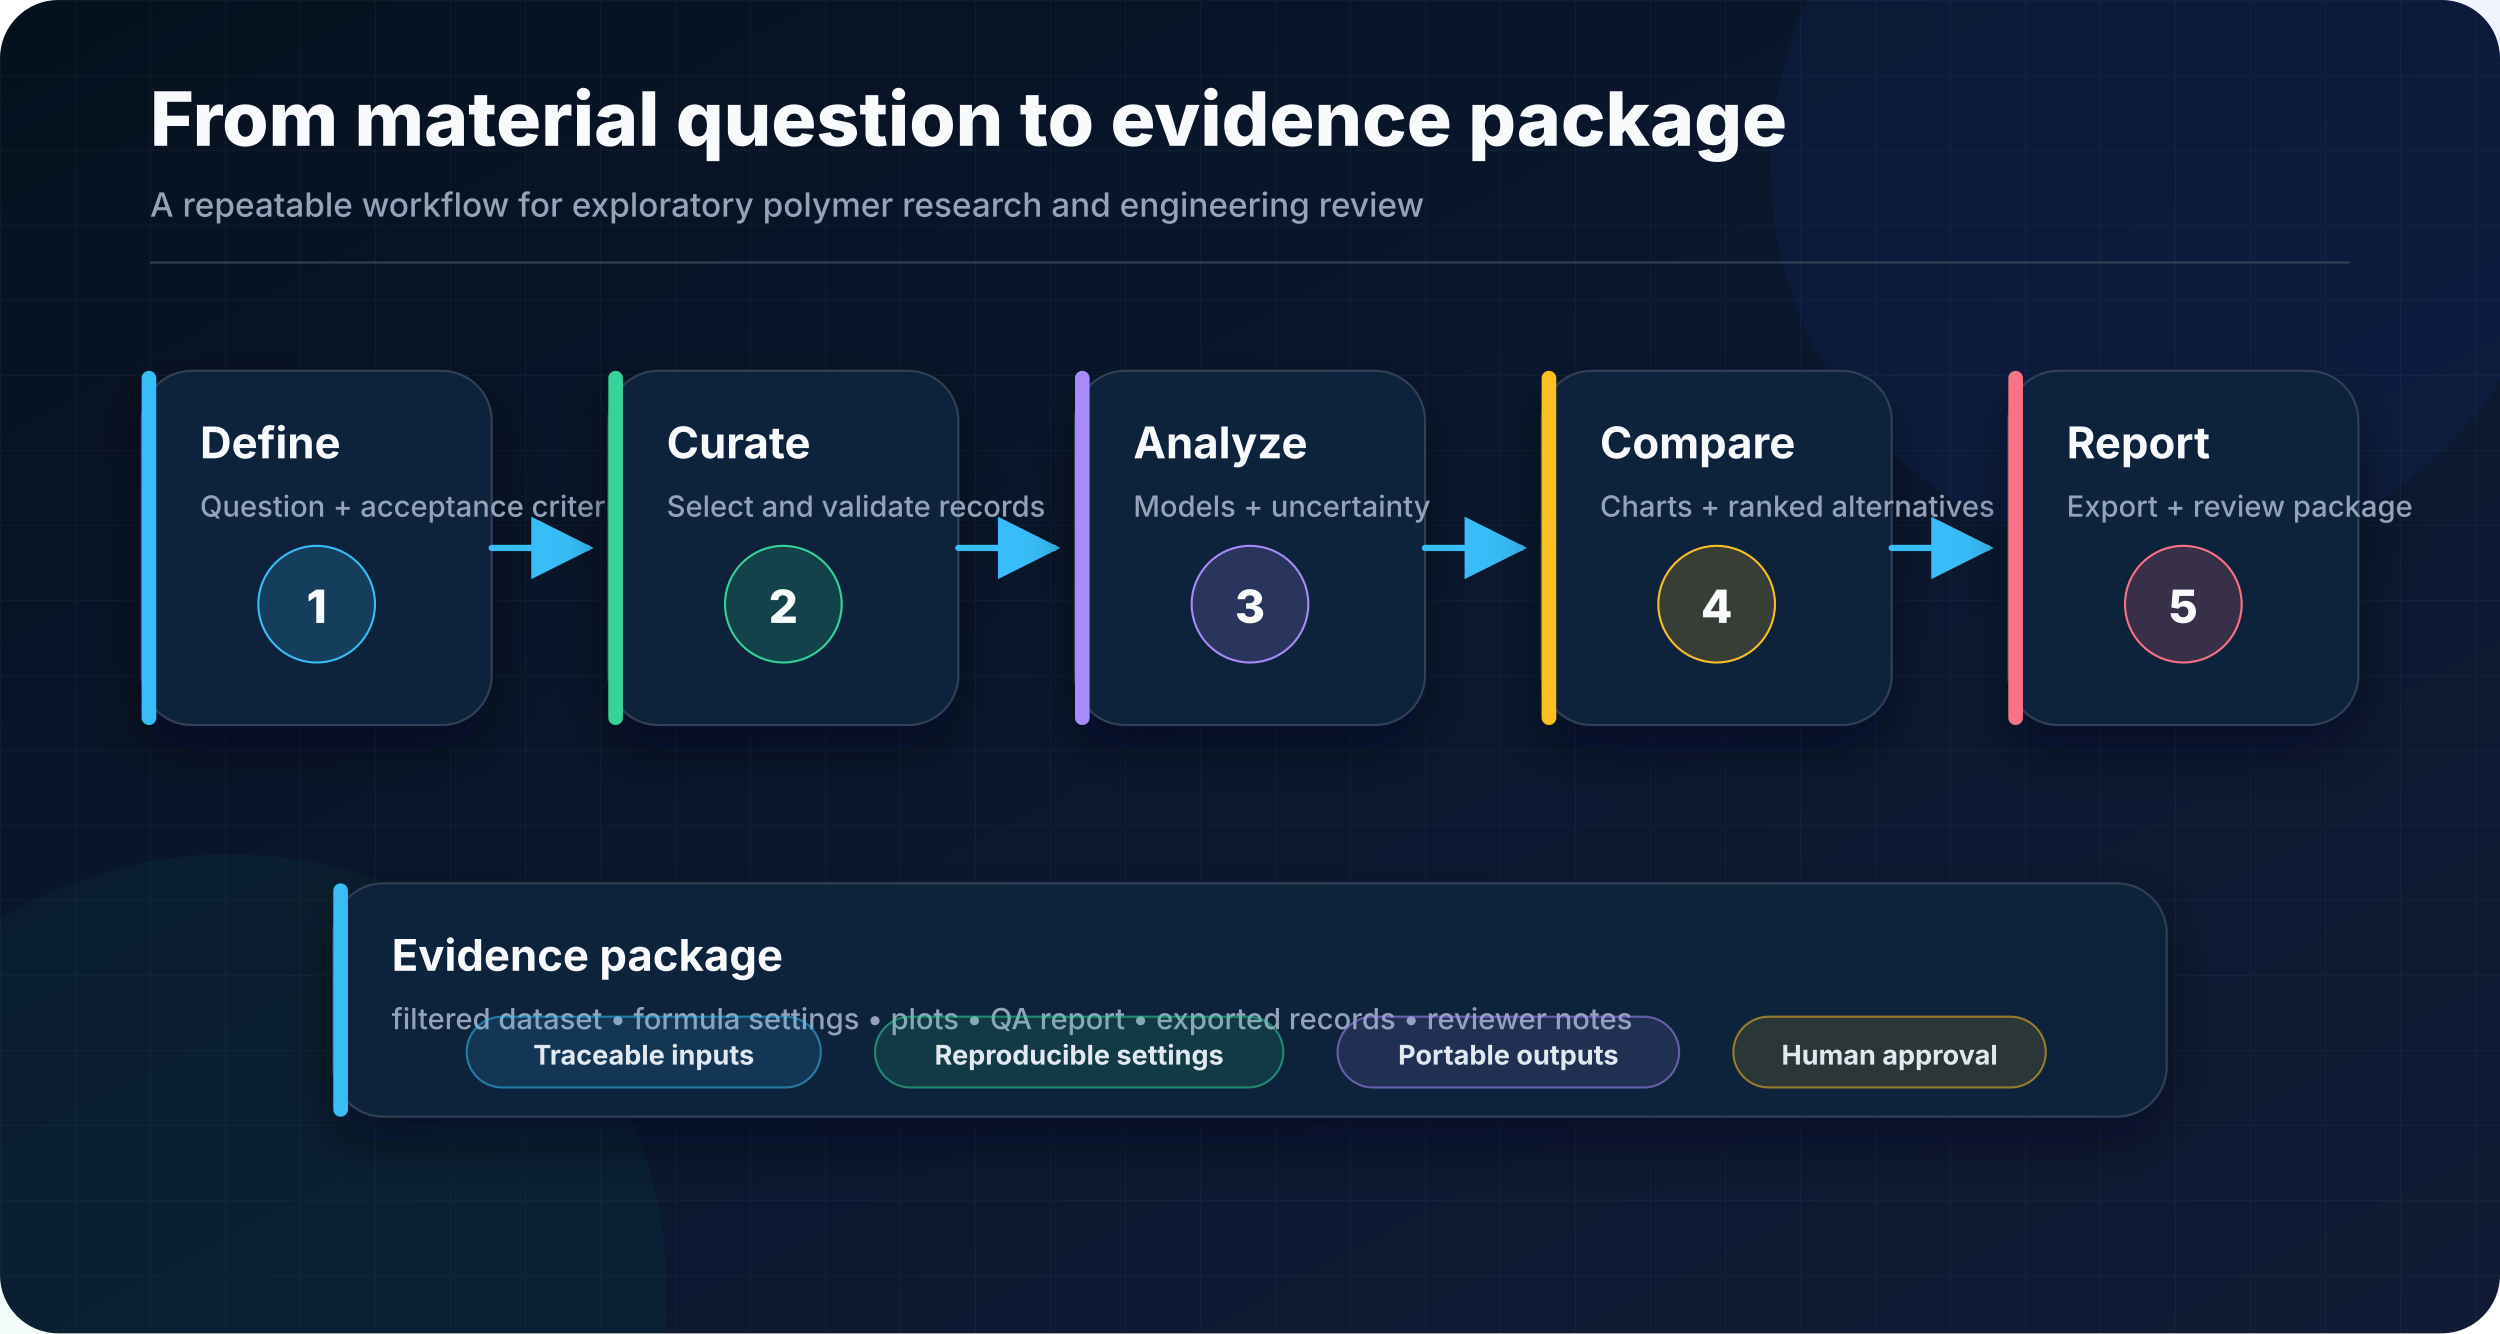
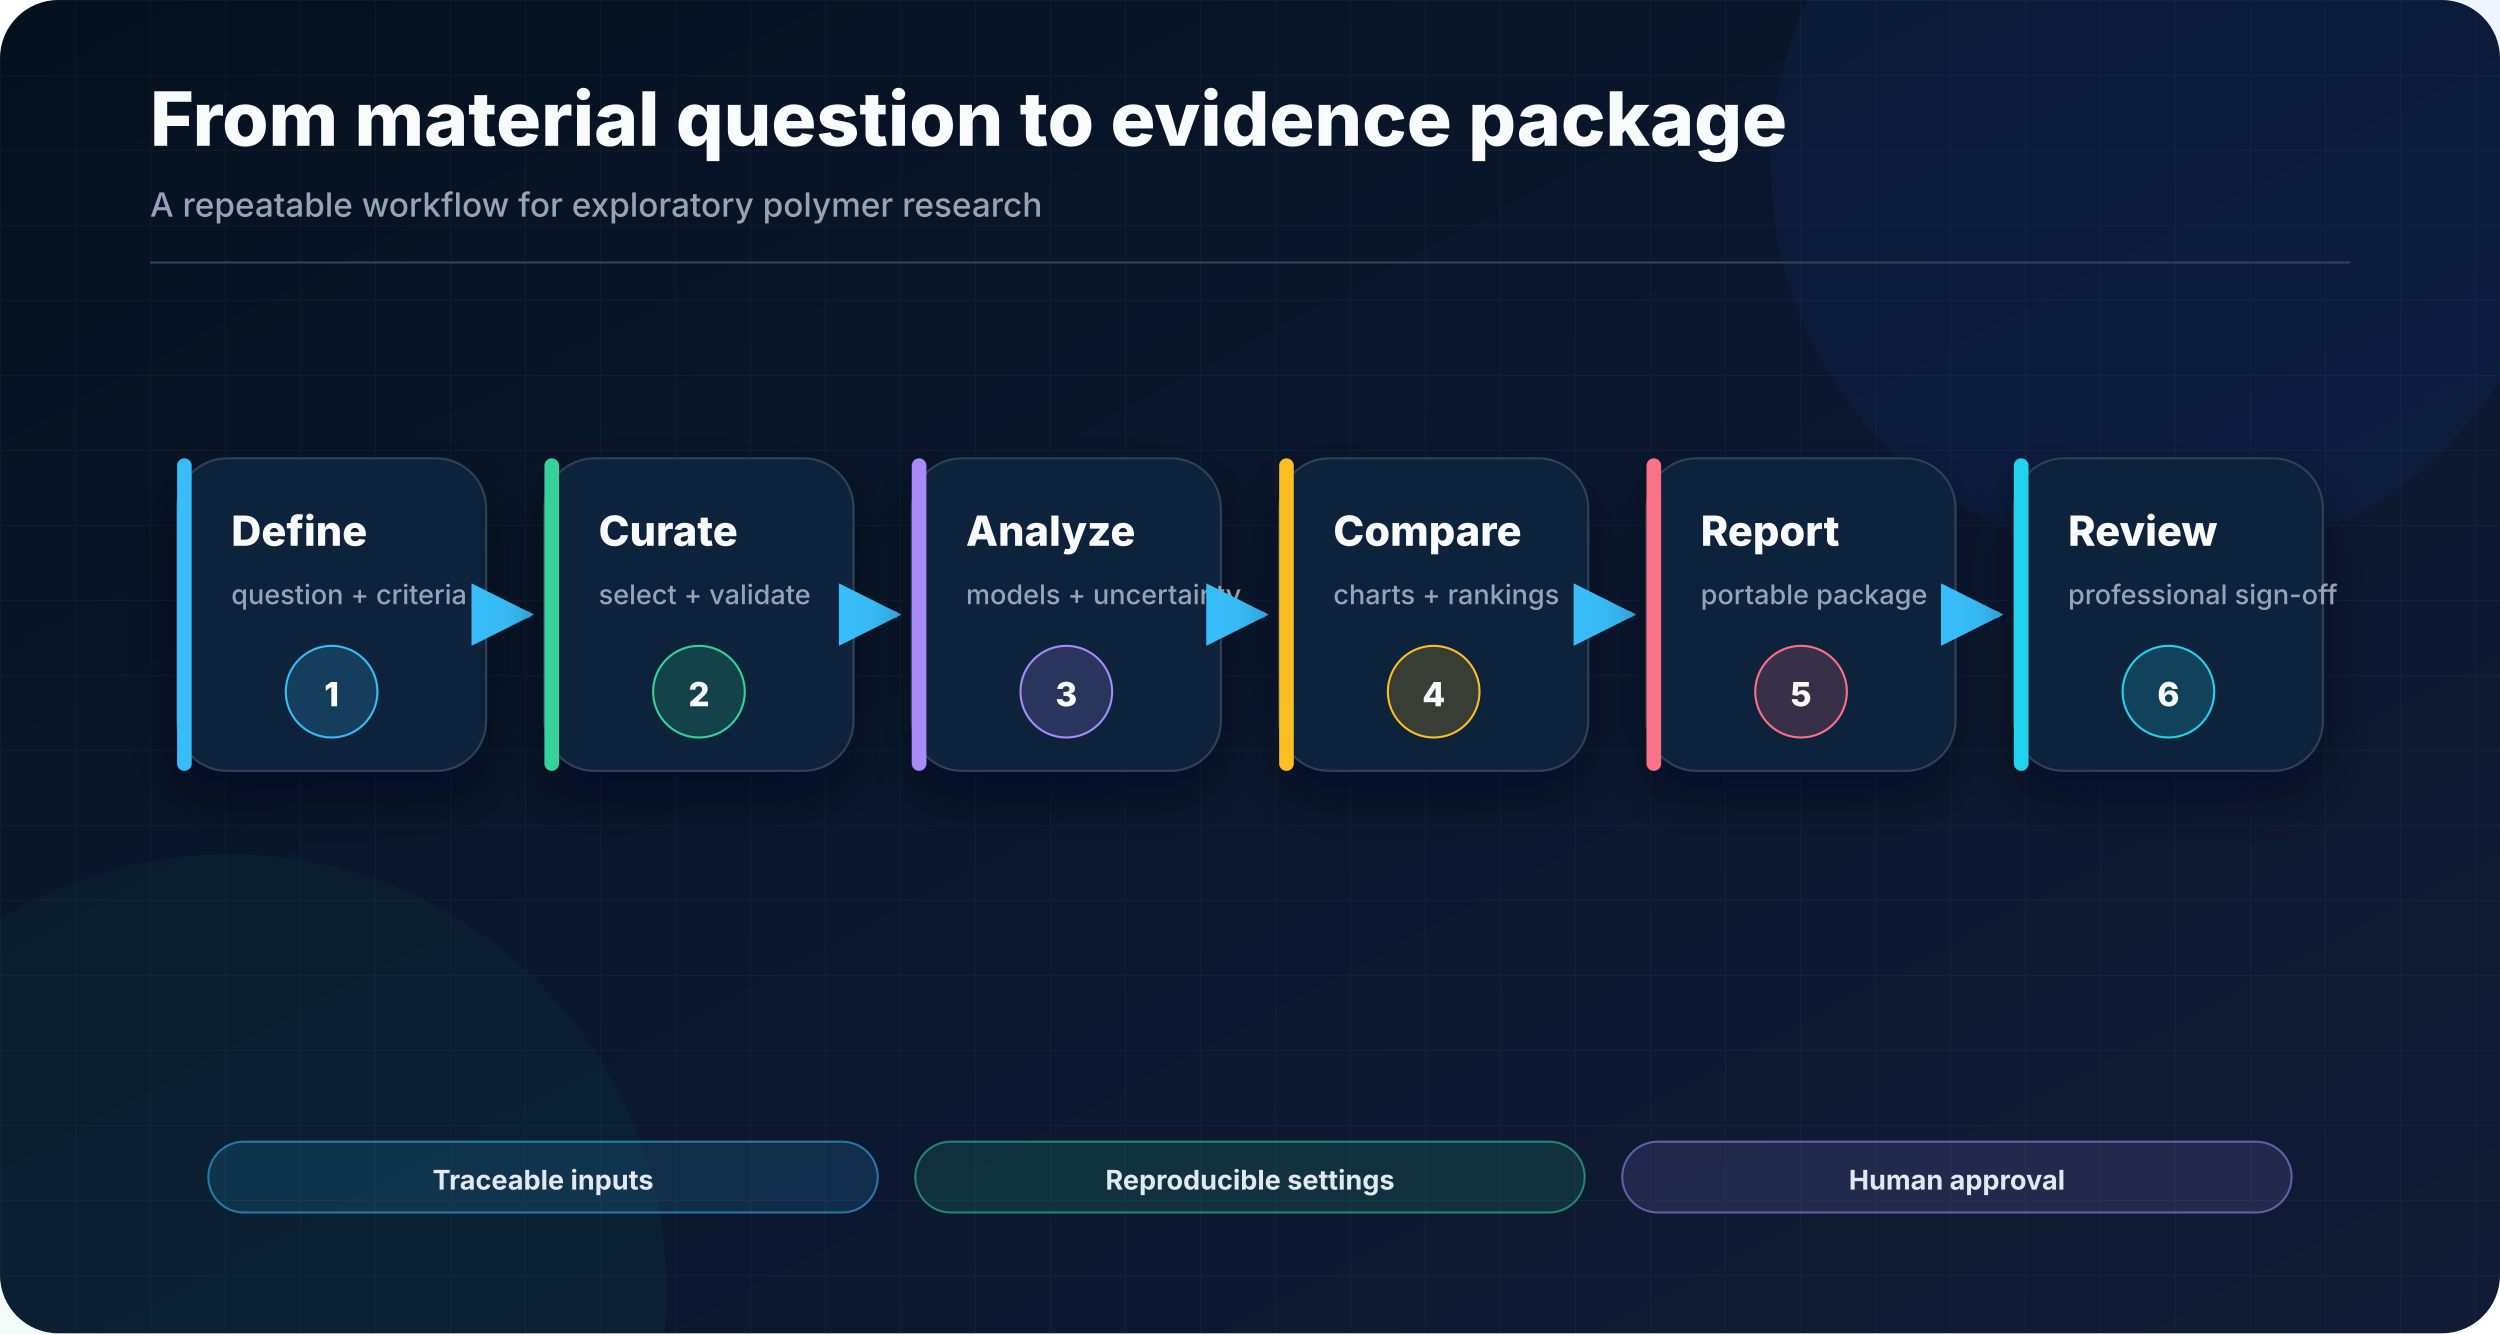
<svg xmlns="http://www.w3.org/2000/svg" width="1200" height="640" viewBox="0 0 1200 640" role="img" aria-labelledby="research-title research-title-desc">
  <defs>
    <linearGradient id="bg" x1="0" y1="0" x2="1" y2="1">
      <stop offset="0" stop-color="#06111f" />
-       <stop offset="0.55" stop-color="#0b1830" />
+       <stop offset=".56" stop-color="#0b1830" />
      <stop offset="1" stop-color="#111b35" />
    </linearGradient>
    <linearGradient id="cyan" x1="0" y1="0" x2="1" y2="1">
      <stop offset="0" stop-color="#22d3ee" />
      <stop offset="1" stop-color="#2563eb" />
    </linearGradient>
    <linearGradient id="emerald" x1="0" y1="0" x2="1" y2="1">
      <stop offset="0" stop-color="#34d399" />
      <stop offset="1" stop-color="#059669" />
    </linearGradient>
-     <linearGradient id="violet" x1="0" y1="0" x2="1" y2="1">
-       <stop offset="0" stop-color="#c084fc" />
-       <stop offset="1" stop-color="#7c3aed" />
-     </linearGradient>
-     <linearGradient id="amber" x1="0" y1="0" x2="1" y2="1">
-       <stop offset="0" stop-color="#fbbf24" />
-       <stop offset="1" stop-color="#f97316" />
-     </linearGradient>
-     <filter id="glow" x="-40%" y="-40%" width="180%" height="180%">
+     <filter id="shadow" x="-25%" y="-25%" width="150%" height="170%">
+       <feDropShadow dx="0" dy="12" stdDeviation="12" flood-color="#020617" flood-opacity=".46" />
+     </filter>
+     <filter id="glow" x="-50%" y="-50%" width="200%" height="200%">
      <feGaussianBlur stdDeviation="7" result="blur" />
      <feMerge>
        <feMergeNode in="blur" />
        <feMergeNode in="SourceGraphic" />
      </feMerge>
    </filter>
-     <filter id="shadow" x="-20%" y="-20%" width="140%" height="160%">
-       <feDropShadow dx="0" dy="12" stdDeviation="12" flood-color="#020617" flood-opacity=".45" />
-     </filter>
    <pattern id="grid" width="36" height="36" patternUnits="userSpaceOnUse">
-       <path d="M36 0H0V36" fill="none" stroke="#94a3b8" stroke-opacity=".055" stroke-width="1" />
+       <path d="M36 0H0V36" fill="none" stroke="#94a3b8" stroke-opacity=".055" />
    </pattern>
-     <marker id="arrow-cyan" markerWidth="10" markerHeight="10" refX="9" refY="5" orient="auto">
+     <marker id="arrow" markerWidth="10" markerHeight="10" refX="9" refY="5" orient="auto">
      <path d="M0 0L10 5L0 10Z" fill="#38bdf8" />
    </marker>
    <marker id="arrow-muted" markerWidth="10" markerHeight="10" refX="9" refY="5" orient="auto">
      <path d="M0 0L10 5L0 10Z" fill="#64748b" />
    </marker>
  </defs>
  <rect width="1200" height="640" rx="28" fill="url(#bg)" />
  <rect width="1200" height="640" rx="28" fill="url(#grid)" />
  <circle cx="1040" cy="80" r="190" fill="#2563eb" fill-opacity=".07" />
  <circle cx="110" cy="620" r="210" fill="#10b981" fill-opacity=".05" />
-   <text x="72" y="70" fill="#f8fafc" fill-opacity="1.0" font-family="Inter,Segoe UI,Arial,sans-serif" font-size="36" font-weight="800" text-anchor="start">From material question to evidence package</text>
-   <text x="72" y="104" fill="#94a3b8" fill-opacity="1.0" font-family="Inter,Segoe UI,Arial,sans-serif" font-size="16" font-weight="500" text-anchor="start">A repeatable workflow for exploratory polymer research and engineering review</text>
-   <path d="M72 126H1128" stroke="#334155" stroke-width="1" />
+   <text x="72" y="70" fill="#f8fafc" font-family="Inter,Segoe UI,Arial,sans-serif" font-size="36" font-weight="820" text-anchor="start">From material question to evidence package</text>
+   <text x="72" y="104" fill="#94a3b8" font-family="Inter,Segoe UI,Arial,sans-serif" font-size="16" font-weight="520" text-anchor="start">A repeatable workflow for exploratory polymer research</text>
+   <path d="M72 126H1128" stroke="#334155" />
  <g filter="url(#shadow)">
-     <rect x="68" y="178" width="168" height="170" rx="24" fill="#0f213b" stroke="#334155" />
-     <rect x="68" y="178" width="7" height="170" rx="3.5" fill="#38bdf8" />
-     <text x="96" y="220" fill="#f8fafc" fill-opacity="1.0" font-family="Inter,Segoe UI,Arial,sans-serif" font-size="21" font-weight="750" text-anchor="start">Define</text>
-     <text x="96" y="248" fill="#94a3b8" fill-opacity="1.0" font-family="Inter,Segoe UI,Arial,sans-serif" font-size="14" font-weight="500" text-anchor="start">Question + acceptance criteria</text>
+     <rect x="85.0" y="220" width="148.333" height="150" rx="24" fill="#0f213b" stroke="#334155" />
+     <rect x="85.0" y="220" width="7" height="150" rx="3.5" fill="#38bdf8" />
+     <text x="111.0" y="262" fill="#f8fafc" font-family="Inter,Segoe UI,Arial,sans-serif" font-size="20" font-weight="760" text-anchor="start">Define</text>
+     <text x="111.0" y="290" fill="#94a3b8" font-family="Inter,Segoe UI,Arial,sans-serif" font-size="13" font-weight="520" text-anchor="start">question + criteria</text>
  </g>
-   <circle cx="152" cy="290" r="28" fill="#38bdf8" fill-opacity=".18" stroke="#38bdf8" />
-   <text x="152" y="299" fill="#f8fafc" fill-opacity="1.0" font-family="Inter,Segoe UI,Arial,sans-serif" font-size="22" font-weight="800" text-anchor="middle">1</text>
-   <path d="M236 263L282 263" fill="none" stroke="#38bdf8" stroke-width="3" stroke-linecap="round" marker-end="url(#arrow-cyan)" />
+   <circle cx="159.167" cy="332" r="22" fill="#38bdf8" fill-opacity=".18" stroke="#38bdf8" />
+   <text x="159.167" y="339" fill="#f8fafc" font-family="Inter,Segoe UI,Arial,sans-serif" font-size="16" font-weight="800" text-anchor="middle">1</text>
+   <path d="M233.333 295L253.333 295" fill="none" stroke="#38bdf8" stroke-width="3" stroke-linecap="round" marker-end="url(#arrow)" />
  <g filter="url(#shadow)">
-     <rect x="292" y="178" width="168" height="170" rx="24" fill="#0f213b" stroke="#334155" />
-     <rect x="292" y="178" width="7" height="170" rx="3.5" fill="#34d399" />
-     <text x="320" y="220" fill="#f8fafc" fill-opacity="1.0" font-family="Inter,Segoe UI,Arial,sans-serif" font-size="21" font-weight="750" text-anchor="start">Curate</text>
-     <text x="320" y="248" fill="#94a3b8" fill-opacity="1.0" font-family="Inter,Segoe UI,Arial,sans-serif" font-size="14" font-weight="500" text-anchor="start">Select and validate records</text>
+     <rect x="261.333" y="220" width="148.333" height="150" rx="24" fill="#0f213b" stroke="#334155" />
+     <rect x="261.333" y="220" width="7" height="150" rx="3.5" fill="#34d399" />
+     <text x="287.333" y="262" fill="#f8fafc" font-family="Inter,Segoe UI,Arial,sans-serif" font-size="20" font-weight="760" text-anchor="start">Curate</text>
+     <text x="287.333" y="290" fill="#94a3b8" font-family="Inter,Segoe UI,Arial,sans-serif" font-size="13" font-weight="520" text-anchor="start">select + validate</text>
  </g>
-   <circle cx="376" cy="290" r="28" fill="#34d399" fill-opacity=".18" stroke="#34d399" />
-   <text x="376" y="299" fill="#f8fafc" fill-opacity="1.0" font-family="Inter,Segoe UI,Arial,sans-serif" font-size="22" font-weight="800" text-anchor="middle">2</text>
-   <path d="M460 263L506 263" fill="none" stroke="#38bdf8" stroke-width="3" stroke-linecap="round" marker-end="url(#arrow-cyan)" />
+   <circle cx="335.5" cy="332" r="22" fill="#34d399" fill-opacity=".18" stroke="#34d399" />
+   <text x="335.5" y="339" fill="#f8fafc" font-family="Inter,Segoe UI,Arial,sans-serif" font-size="16" font-weight="800" text-anchor="middle">2</text>
+   <path d="M409.667 295L429.667 295" fill="none" stroke="#38bdf8" stroke-width="3" stroke-linecap="round" marker-end="url(#arrow)" />
  <g filter="url(#shadow)">
-     <rect x="516" y="178" width="168" height="170" rx="24" fill="#0f213b" stroke="#334155" />
-     <rect x="516" y="178" width="7" height="170" rx="3.5" fill="#a78bfa" />
-     <text x="544" y="220" fill="#f8fafc" fill-opacity="1.0" font-family="Inter,Segoe UI,Arial,sans-serif" font-size="21" font-weight="750" text-anchor="start">Analyze</text>
-     <text x="544" y="248" fill="#94a3b8" fill-opacity="1.0" font-family="Inter,Segoe UI,Arial,sans-serif" font-size="14" font-weight="500" text-anchor="start">Models + uncertainty</text>
+     <rect x="437.667" y="220" width="148.333" height="150" rx="24" fill="#0f213b" stroke="#334155" />
+     <rect x="437.667" y="220" width="7" height="150" rx="3.5" fill="#a78bfa" />
+     <text x="463.667" y="262" fill="#f8fafc" font-family="Inter,Segoe UI,Arial,sans-serif" font-size="20" font-weight="760" text-anchor="start">Analyze</text>
+     <text x="463.667" y="290" fill="#94a3b8" font-family="Inter,Segoe UI,Arial,sans-serif" font-size="13" font-weight="520" text-anchor="start">models + uncertainty</text>
  </g>
-   <circle cx="600" cy="290" r="28" fill="#a78bfa" fill-opacity=".18" stroke="#a78bfa" />
-   <text x="600" y="299" fill="#f8fafc" fill-opacity="1.0" font-family="Inter,Segoe UI,Arial,sans-serif" font-size="22" font-weight="800" text-anchor="middle">3</text>
-   <path d="M684 263L730 263" fill="none" stroke="#38bdf8" stroke-width="3" stroke-linecap="round" marker-end="url(#arrow-cyan)" />
+   <circle cx="511.833" cy="332" r="22" fill="#a78bfa" fill-opacity=".18" stroke="#a78bfa" />
+   <text x="511.833" y="339" fill="#f8fafc" font-family="Inter,Segoe UI,Arial,sans-serif" font-size="16" font-weight="800" text-anchor="middle">3</text>
+   <path d="M586.0 295L606.0 295" fill="none" stroke="#38bdf8" stroke-width="3" stroke-linecap="round" marker-end="url(#arrow)" />
  <g filter="url(#shadow)">
-     <rect x="740" y="178" width="168" height="170" rx="24" fill="#0f213b" stroke="#334155" />
-     <rect x="740" y="178" width="7" height="170" rx="3.5" fill="#fbbf24" />
-     <text x="768" y="220" fill="#f8fafc" fill-opacity="1.0" font-family="Inter,Segoe UI,Arial,sans-serif" font-size="21" font-weight="750" text-anchor="start">Compare</text>
-     <text x="768" y="248" fill="#94a3b8" fill-opacity="1.0" font-family="Inter,Segoe UI,Arial,sans-serif" font-size="14" font-weight="500" text-anchor="start">Charts + ranked alternatives</text>
+     <rect x="614.0" y="220" width="148.333" height="150" rx="24" fill="#0f213b" stroke="#334155" />
+     <rect x="614.0" y="220" width="7" height="150" rx="3.5" fill="#fbbf24" />
+     <text x="640.0" y="262" fill="#f8fafc" font-family="Inter,Segoe UI,Arial,sans-serif" font-size="20" font-weight="760" text-anchor="start">Compare</text>
+     <text x="640.0" y="290" fill="#94a3b8" font-family="Inter,Segoe UI,Arial,sans-serif" font-size="13" font-weight="520" text-anchor="start">charts + rankings</text>
  </g>
-   <circle cx="824" cy="290" r="28" fill="#fbbf24" fill-opacity=".18" stroke="#fbbf24" />
-   <text x="824" y="299" fill="#f8fafc" fill-opacity="1.0" font-family="Inter,Segoe UI,Arial,sans-serif" font-size="22" font-weight="800" text-anchor="middle">4</text>
-   <path d="M908 263L954 263" fill="none" stroke="#38bdf8" stroke-width="3" stroke-linecap="round" marker-end="url(#arrow-cyan)" />
+   <circle cx="688.167" cy="332" r="22" fill="#fbbf24" fill-opacity=".18" stroke="#fbbf24" />
+   <text x="688.167" y="339" fill="#f8fafc" font-family="Inter,Segoe UI,Arial,sans-serif" font-size="16" font-weight="800" text-anchor="middle">4</text>
+   <path d="M762.333 295L782.333 295" fill="none" stroke="#38bdf8" stroke-width="3" stroke-linecap="round" marker-end="url(#arrow)" />
  <g filter="url(#shadow)">
-     <rect x="964" y="178" width="168" height="170" rx="24" fill="#0f213b" stroke="#334155" />
-     <rect x="964" y="178" width="7" height="170" rx="3.5" fill="#fb7185" />
-     <text x="992" y="220" fill="#f8fafc" fill-opacity="1.0" font-family="Inter,Segoe UI,Arial,sans-serif" font-size="21" font-weight="750" text-anchor="start">Report</text>
-     <text x="992" y="248" fill="#94a3b8" fill-opacity="1.0" font-family="Inter,Segoe UI,Arial,sans-serif" font-size="14" font-weight="500" text-anchor="start">Export + review package</text>
+     <rect x="790.333" y="220" width="148.333" height="150" rx="24" fill="#0f213b" stroke="#334155" />
+     <rect x="790.333" y="220" width="7" height="150" rx="3.5" fill="#fb7185" />
+     <text x="816.333" y="262" fill="#f8fafc" font-family="Inter,Segoe UI,Arial,sans-serif" font-size="20" font-weight="760" text-anchor="start">Report</text>
+     <text x="816.333" y="290" fill="#94a3b8" font-family="Inter,Segoe UI,Arial,sans-serif" font-size="13" font-weight="520" text-anchor="start">portable package</text>
  </g>
-   <circle cx="1048" cy="290" r="28" fill="#fb7185" fill-opacity=".18" stroke="#fb7185" />
-   <text x="1048" y="299" fill="#f8fafc" fill-opacity="1.0" font-family="Inter,Segoe UI,Arial,sans-serif" font-size="22" font-weight="800" text-anchor="middle">5</text>
+   <circle cx="864.5" cy="332" r="22" fill="#fb7185" fill-opacity=".18" stroke="#fb7185" />
+   <text x="864.5" y="339" fill="#f8fafc" font-family="Inter,Segoe UI,Arial,sans-serif" font-size="16" font-weight="800" text-anchor="middle">5</text>
+   <path d="M938.667 295L958.667 295" fill="none" stroke="#38bdf8" stroke-width="3" stroke-linecap="round" marker-end="url(#arrow)" />
  <g filter="url(#shadow)">
-     <rect x="160" y="424" width="880" height="112" rx="24" fill="#0f213b" stroke="#334155" />
-     <rect x="160" y="424" width="7" height="112" rx="3.5" fill="#38bdf8" />
-     <text x="188" y="466" fill="#f8fafc" fill-opacity="1.0" font-family="Inter,Segoe UI,Arial,sans-serif" font-size="21" font-weight="750" text-anchor="start">Evidence package</text>
-     <text x="188" y="494" fill="#94a3b8" fill-opacity="1.0" font-family="Inter,Segoe UI,Arial,sans-serif" font-size="14" font-weight="500" text-anchor="start">filtered dataset • formula settings • plots • QA report • exported records • reviewer notes</text>
+     <rect x="966.667" y="220" width="148.333" height="150" rx="24" fill="#0f213b" stroke="#334155" />
+     <rect x="966.667" y="220" width="7" height="150" rx="3.5" fill="#22d3ee" />
+     <text x="992.667" y="262" fill="#f8fafc" font-family="Inter,Segoe UI,Arial,sans-serif" font-size="20" font-weight="760" text-anchor="start">Review</text>
+     <text x="992.667" y="290" fill="#94a3b8" font-family="Inter,Segoe UI,Arial,sans-serif" font-size="13" font-weight="520" text-anchor="start">professional sign-off</text>
+   </g>
+   <circle cx="1040.833" cy="332" r="22" fill="#22d3ee" fill-opacity=".18" stroke="#22d3ee" />
+   <text x="1040.833" y="339" fill="#f8fafc" font-family="Inter,Segoe UI,Arial,sans-serif" font-size="16" font-weight="800" text-anchor="middle">6</text>
+   <g>
+     <rect x="100" y="548" width="321.333" height="34" rx="17" fill="#38bdf8" fill-opacity=".13" stroke="#38bdf8" stroke-opacity=".55" />
+     <text x="260.667" y="571" fill="#e2e8f0" font-family="Inter,Segoe UI,Arial,sans-serif" font-size="13" font-weight="650" text-anchor="middle">Traceable inputs</text>
  </g>
  <g>
-     <rect x="224" y="488" width="170" height="34" rx="17" fill="#38bdf8" fill-opacity=".13" stroke="#38bdf8" stroke-opacity=".55" />
-     <text x="309.0" y="511" fill="#e2e8f0" fill-opacity="1.0" font-family="Inter,Segoe UI,Arial,sans-serif" font-size="13" font-weight="650" text-anchor="middle">Traceable inputs</text>
+     <rect x="439.333" y="548" width="321.333" height="34" rx="17" fill="#34d399" fill-opacity=".13" stroke="#34d399" stroke-opacity=".55" />
+     <text x="600.0" y="571" fill="#e2e8f0" font-family="Inter,Segoe UI,Arial,sans-serif" font-size="13" font-weight="650" text-anchor="middle">Reproducible settings</text>
  </g>
  <g>
-     <rect x="420" y="488" width="196" height="34" rx="17" fill="#34d399" fill-opacity=".13" stroke="#34d399" stroke-opacity=".55" />
-     <text x="518.0" y="511" fill="#e2e8f0" fill-opacity="1.0" font-family="Inter,Segoe UI,Arial,sans-serif" font-size="13" font-weight="650" text-anchor="middle">Reproducible settings</text>
-   </g>
-   <g>
-     <rect x="642" y="488" width="164" height="34" rx="17" fill="#a78bfa" fill-opacity=".13" stroke="#a78bfa" stroke-opacity=".55" />
-     <text x="724.0" y="511" fill="#e2e8f0" fill-opacity="1.0" font-family="Inter,Segoe UI,Arial,sans-serif" font-size="13" font-weight="650" text-anchor="middle">Portable outputs</text>
-   </g>
-   <g>
-     <rect x="832" y="488" width="150" height="34" rx="17" fill="#fbbf24" fill-opacity=".13" stroke="#fbbf24" stroke-opacity=".55" />
-     <text x="907.0" y="511" fill="#e2e8f0" fill-opacity="1.0" font-family="Inter,Segoe UI,Arial,sans-serif" font-size="13" font-weight="650" text-anchor="middle">Human approval</text>
+     <rect x="778.667" y="548" width="321.333" height="34" rx="17" fill="#a78bfa" fill-opacity=".13" stroke="#a78bfa" stroke-opacity=".55" />
+     <text x="939.333" y="571" fill="#e2e8f0" font-family="Inter,Segoe UI,Arial,sans-serif" font-size="13" font-weight="650" text-anchor="middle">Human approval</text>
  </g>
</svg>
